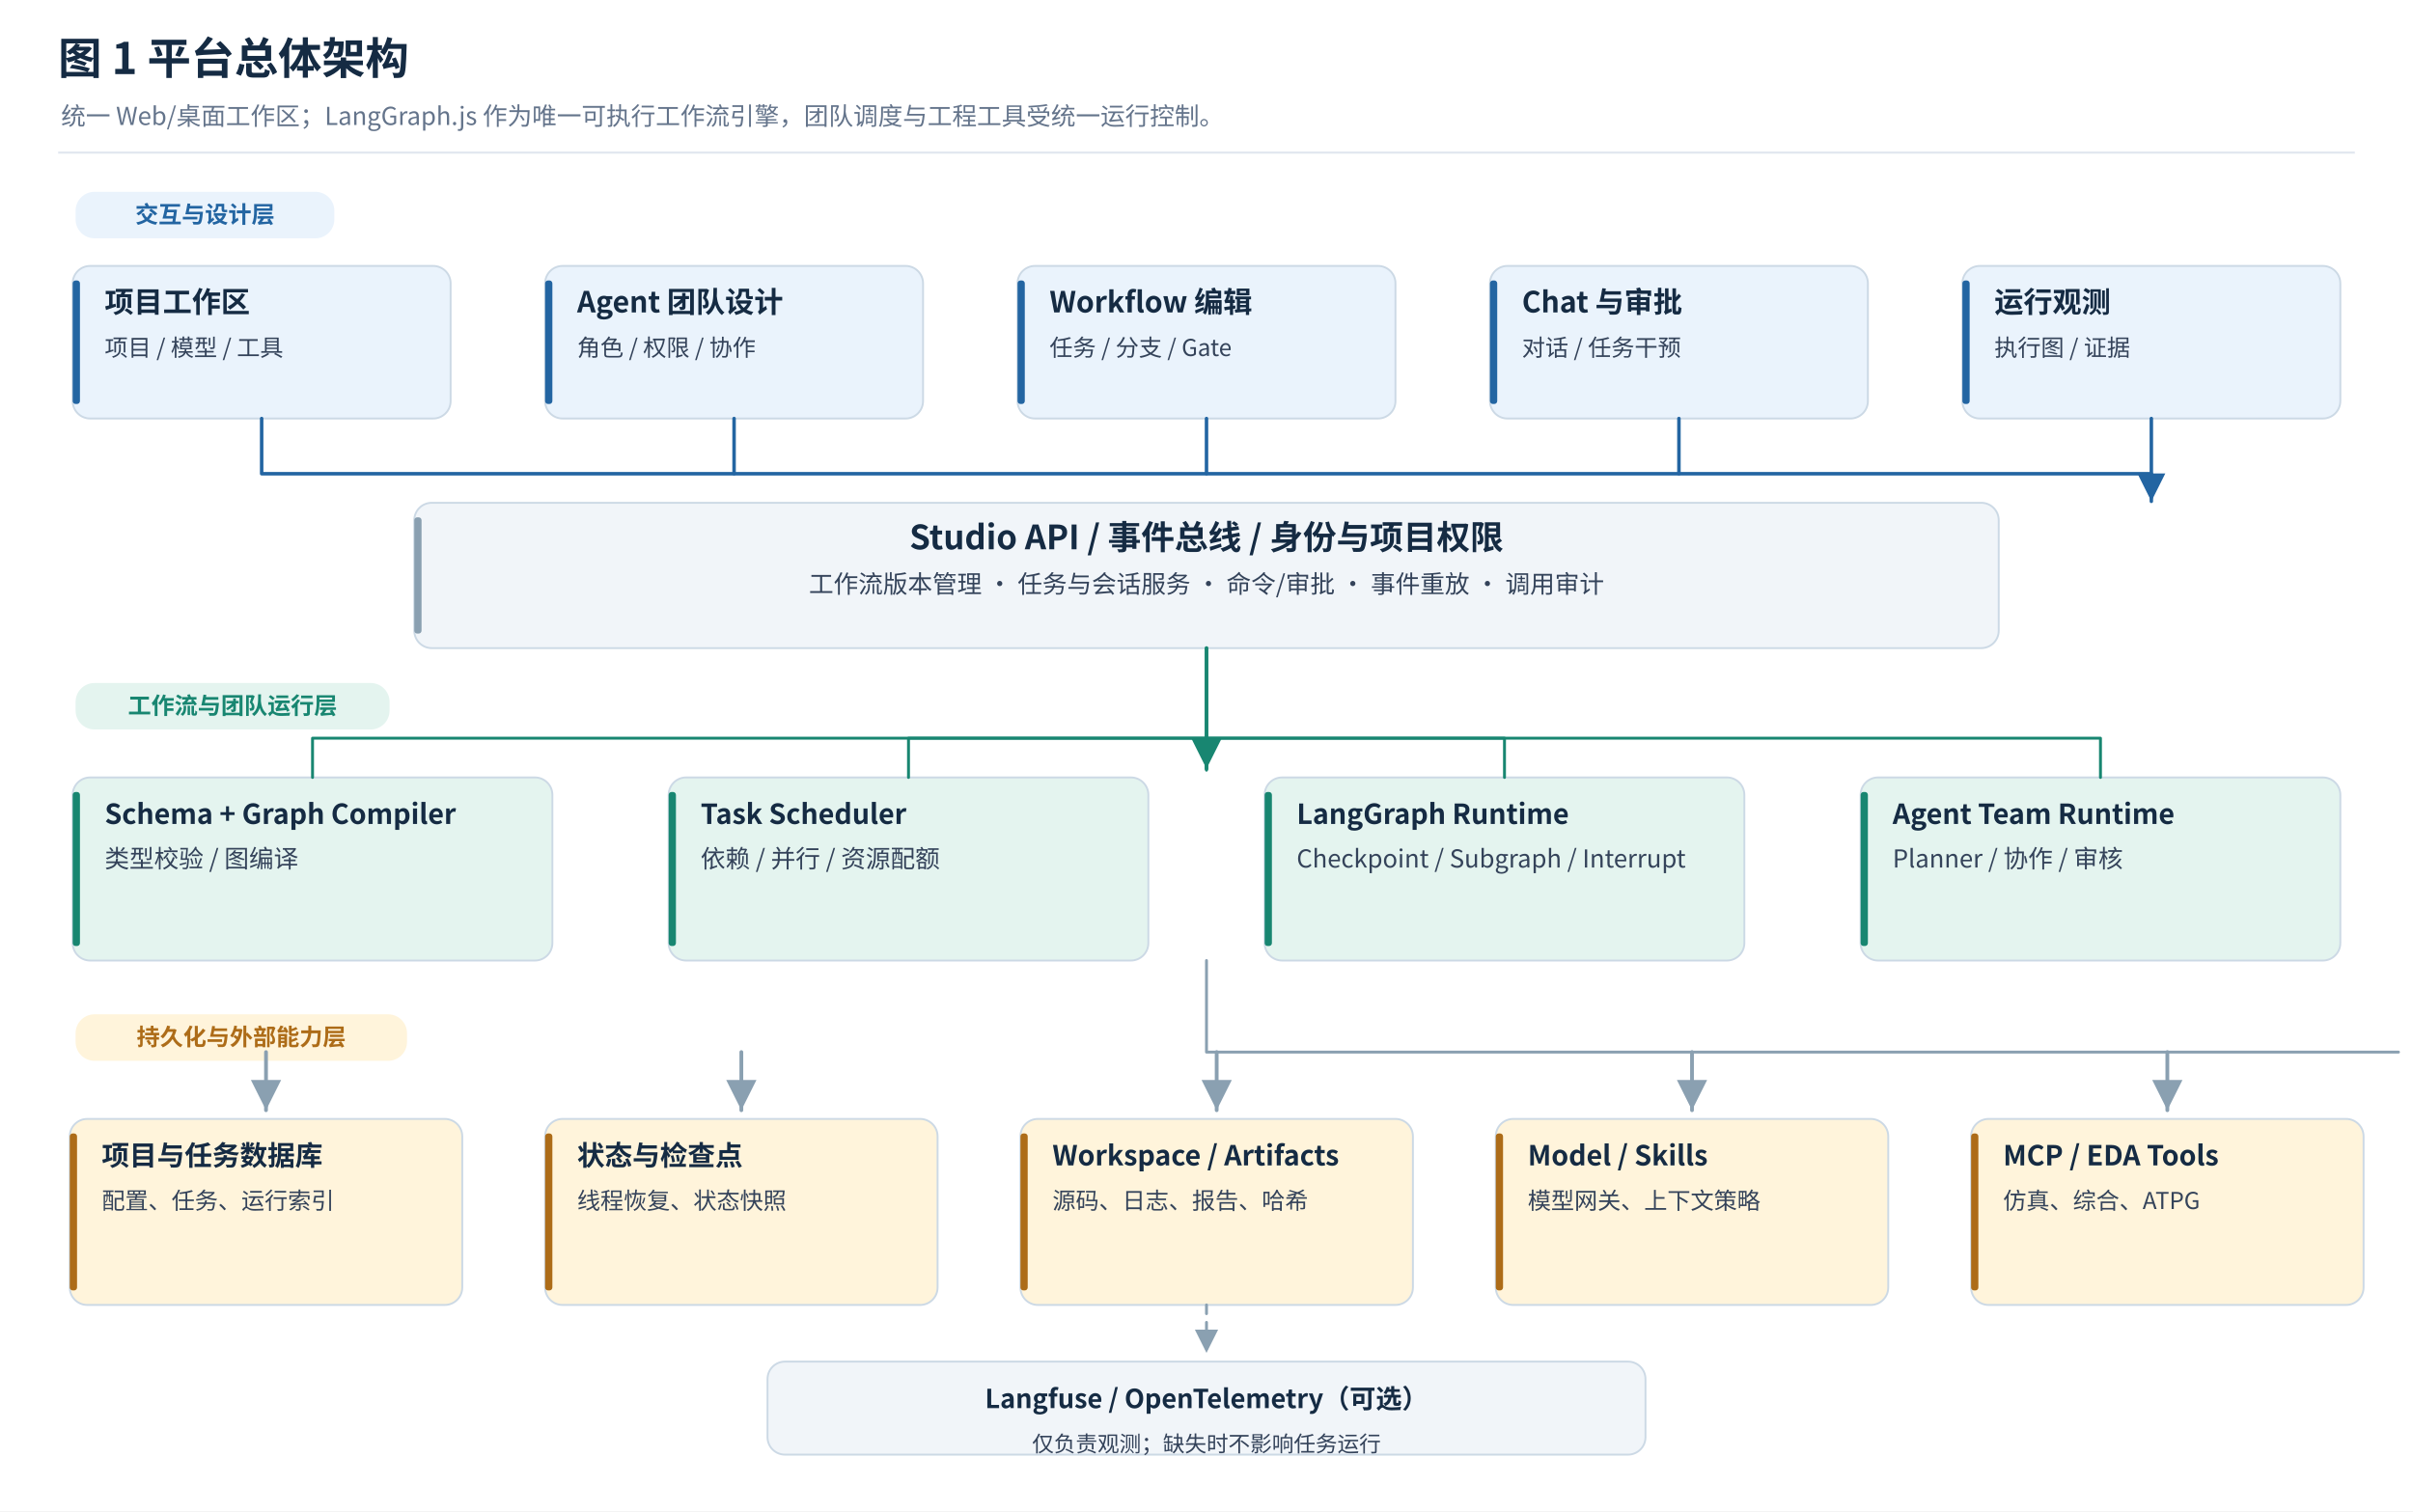
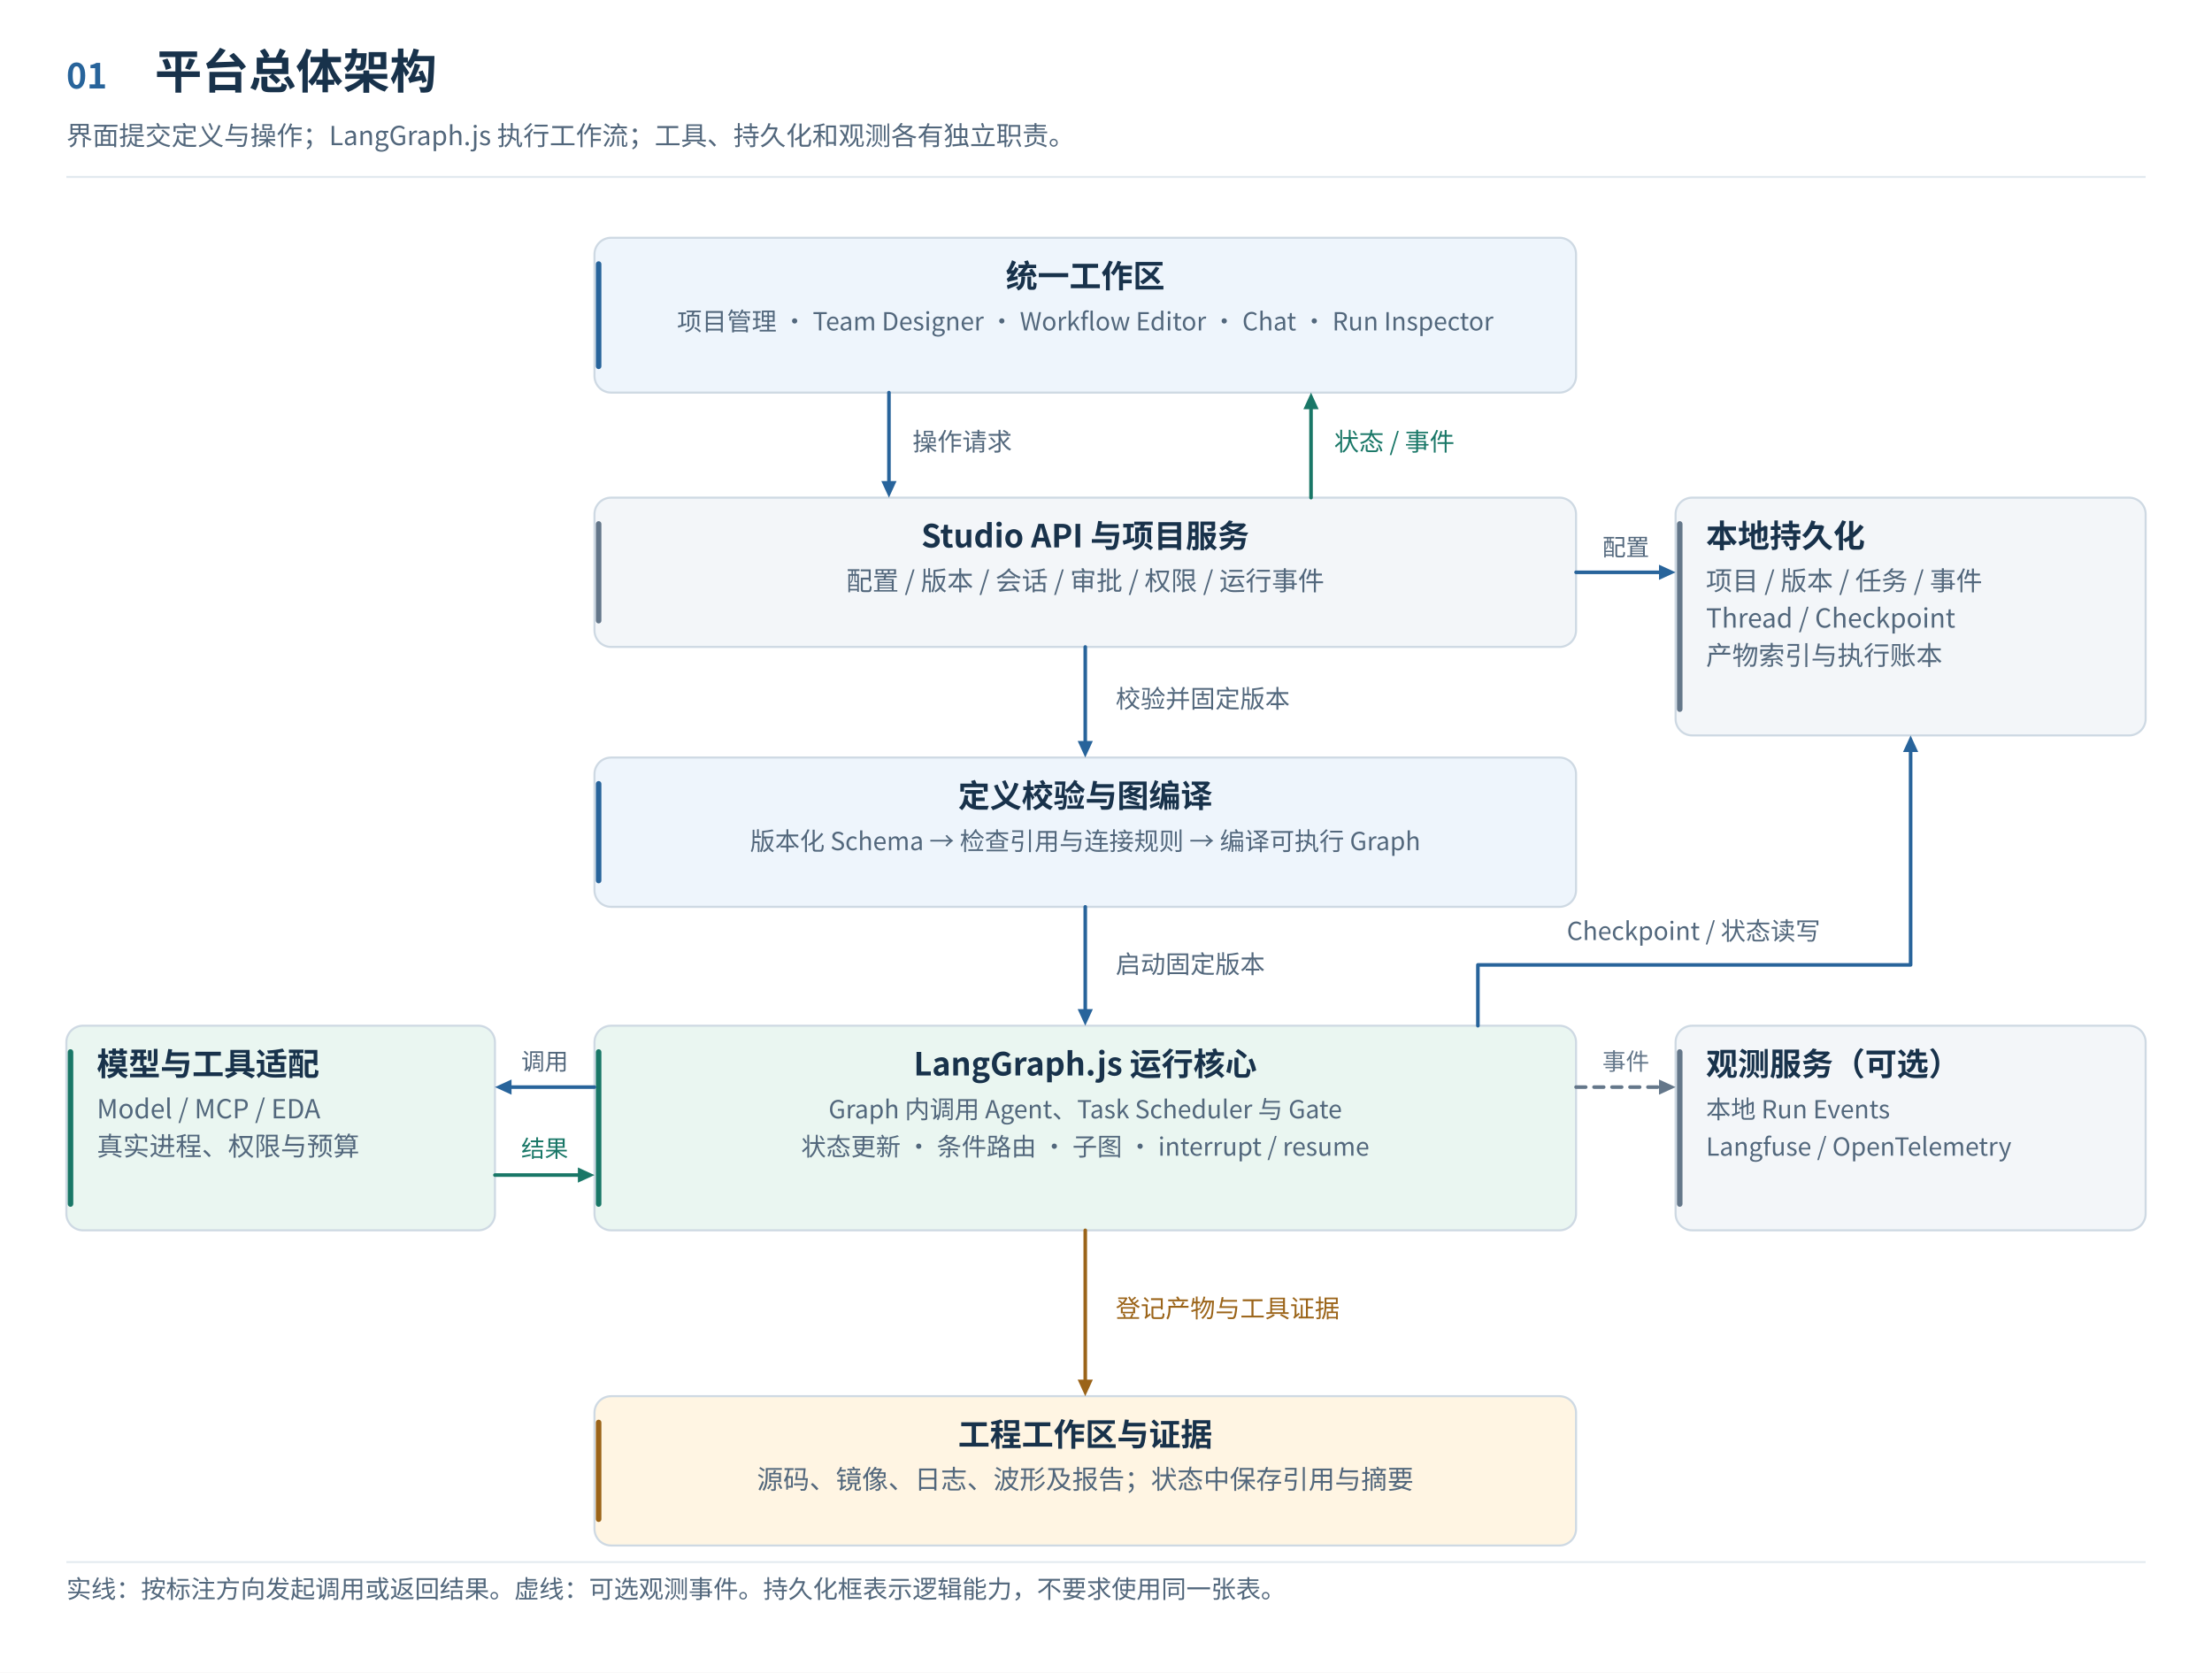
- <svg xmlns="http://www.w3.org/2000/svg" baseProfile="full" height="1040px" version="1.1" viewBox="0 0 1660 1040" width="1660px">
-   <defs>
-     <marker id="01_总体架构_svg_gray" markerHeight="8" markerWidth="9" orient="auto" refX="8" refY="4">
-       <path d="M0,0 L8,4 L0,8 Z" fill="#8AA0B1" />
-     </marker>
-     <marker id="01_总体架构_svg_blue" markerHeight="8" markerWidth="9" orient="auto" refX="8" refY="4">
-       <path d="M0,0 L8,4 L0,8 Z" fill="#2365A2" />
-     </marker>
-     <marker id="01_总体架构_svg_teal" markerHeight="8" markerWidth="9" orient="auto" refX="8" refY="4">
-       <path d="M0,0 L8,4 L0,8 Z" fill="#188671" />
-     </marker>
-     <marker id="01_总体架构_svg_amber" markerHeight="8" markerWidth="9" orient="auto" refX="8" refY="4">
-       <path d="M0,0 L8,4 L0,8 Z" fill="#AD6C18" />
-     </marker>
-     <marker id="01_总体架构_svg_red" markerHeight="8" markerWidth="9" orient="auto" refX="8" refY="4">
-       <path d="M0,0 L8,4 L0,8 Z" fill="#B74D53" />
-     </marker>
-   </defs>
-   <rect fill="#FFFFFF" height="1040" width="1660" x="0" y="0" />
-   <text fill="#152B43" font-family="'Noto Sans CJK SC', 'Microsoft YaHei', sans-serif" font-size="30" font-weight="bold" x="40" y="51">图 1  平台总体架构</text>
-   <text fill="#64748B" font-family="'Noto Sans CJK SC', 'Microsoft YaHei', sans-serif" font-size="17" x="42" y="86">统一 Web/桌面工作区；LangGraph.js 作为唯一可执行工作流引擎，团队调度与工程工具受统一运行控制。</text>
-   <line stroke="#E2E8F0" stroke-width="1.5" x1="40" x2="1620" y1="105" y2="105" />
-   <rect fill="#EAF3FC" height="32" rx="13" width="178" x="52" y="132" />
-   <text fill="#2365A2" font-family="'Noto Sans CJK SC', 'Microsoft YaHei', sans-serif" font-size="16" font-weight="bold" text-anchor="middle" x="141.0" y="153.333">交互与设计层</text>
-   <rect fill="#EAF3FC" height="105" rx="12" stroke="#CCD9E5" stroke-width="1.3" width="260" x="50" y="183" />
-   <rect fill="#2365A2" height="85" rx="2" width="5" x="50" y="193" />
-   <text fill="#152B43" font-family="'Noto Sans CJK SC', 'Microsoft YaHei', sans-serif" font-size="20" font-weight="bold" x="72" y="215">项目工作区</text>
-   <text fill="#34435A" font-family="'Noto Sans CJK SC', 'Microsoft YaHei', sans-serif" font-size="16" font-weight="normal" x="72" y="245">项目 / 模型 / 工具</text>
-   <rect fill="#EAF3FC" height="105" rx="12" stroke="#CCD9E5" stroke-width="1.3" width="260" x="375" y="183" />
-   <rect fill="#2365A2" height="85" rx="2" width="5" x="375" y="193" />
-   <text fill="#152B43" font-family="'Noto Sans CJK SC', 'Microsoft YaHei', sans-serif" font-size="20" font-weight="bold" x="397" y="215">Agent 团队设计</text>
-   <text fill="#34435A" font-family="'Noto Sans CJK SC', 'Microsoft YaHei', sans-serif" font-size="16" font-weight="normal" x="397" y="245">角色 / 权限 / 协作</text>
-   <rect fill="#EAF3FC" height="105" rx="12" stroke="#CCD9E5" stroke-width="1.3" width="260" x="700" y="183" />
-   <rect fill="#2365A2" height="85" rx="2" width="5" x="700" y="193" />
-   <text fill="#152B43" font-family="'Noto Sans CJK SC', 'Microsoft YaHei', sans-serif" font-size="20" font-weight="bold" x="722" y="215">Workflow 编辑</text>
-   <text fill="#34435A" font-family="'Noto Sans CJK SC', 'Microsoft YaHei', sans-serif" font-size="16" font-weight="normal" x="722" y="245">任务 / 分支 / Gate</text>
-   <rect fill="#EAF3FC" height="105" rx="12" stroke="#CCD9E5" stroke-width="1.3" width="260" x="1025" y="183" />
-   <rect fill="#2365A2" height="85" rx="2" width="5" x="1025" y="193" />
-   <text fill="#152B43" font-family="'Noto Sans CJK SC', 'Microsoft YaHei', sans-serif" font-size="20" font-weight="bold" x="1047" y="215">Chat 与审批</text>
-   <text fill="#34435A" font-family="'Noto Sans CJK SC', 'Microsoft YaHei', sans-serif" font-size="16" font-weight="normal" x="1047" y="245">对话 / 任务干预</text>
-   <rect fill="#EAF3FC" height="105" rx="12" stroke="#CCD9E5" stroke-width="1.3" width="260" x="1350" y="183" />
-   <rect fill="#2365A2" height="85" rx="2" width="5" x="1350" y="193" />
-   <text fill="#152B43" font-family="'Noto Sans CJK SC', 'Microsoft YaHei', sans-serif" font-size="20" font-weight="bold" x="1372" y="215">运行观测</text>
-   <text fill="#34435A" font-family="'Noto Sans CJK SC', 'Microsoft YaHei', sans-serif" font-size="16" font-weight="normal" x="1372" y="245">执行图 / 证据</text>
-   <path d="M180 288 V326 H1480 V345" fill="none" marker-end="url(#01_总体架构_svg_blue)" opacity="1" stroke="#2365A2" stroke-linecap="round" stroke-linejoin="round" stroke-width="2.4" />
-   <path d="M505 288 V326" fill="none" opacity="1" stroke="#2365A2" stroke-linecap="round" stroke-linejoin="round" stroke-width="2.4" />
-   <path d="M830 288 V326" fill="none" opacity="1" stroke="#2365A2" stroke-linecap="round" stroke-linejoin="round" stroke-width="2.4" />
-   <path d="M1155 288 V326" fill="none" opacity="1" stroke="#2365A2" stroke-linecap="round" stroke-linejoin="round" stroke-width="2.4" />
-   <path d="M1480 288 V326" fill="none" opacity="1" stroke="#2365A2" stroke-linecap="round" stroke-linejoin="round" stroke-width="2.4" />
-   <rect fill="#F1F5F9" height="100" rx="12" stroke="#CCD9E5" stroke-width="1.3" width="1090" x="285" y="346" />
-   <rect fill="#8AA0B1" height="80" rx="2" width="5" x="285" y="356" />
-   <text fill="#152B43" font-family="'Noto Sans CJK SC', 'Microsoft YaHei', sans-serif" font-size="23" font-weight="bold" text-anchor="middle" x="830.0" y="378">Studio API / 事件总线 / 身份与项目权限</text>
-   <text fill="#34435A" font-family="'Noto Sans CJK SC', 'Microsoft YaHei', sans-serif" font-size="17" font-weight="normal" text-anchor="middle" x="830.0" y="408">工作流版本管理 · 任务与会话服务 · 命令/审批 · 事件重放 · 调用审计</text>
-   <rect fill="#E4F4EF" height="32" rx="13" width="216" x="52" y="470" />
-   <text fill="#188671" font-family="'Noto Sans CJK SC', 'Microsoft YaHei', sans-serif" font-size="16" font-weight="bold" text-anchor="middle" x="160.0" y="491.333">工作流与团队运行层</text>
-   <path d="M830,446 L830,529" fill="none" marker-end="url(#01_总体架构_svg_teal)" opacity="1" stroke="#188671" stroke-linecap="round" stroke-linejoin="round" stroke-width="2.6" />
-   <rect fill="#E4F4EF" height="126" rx="12" stroke="#CCD9E5" stroke-width="1.3" width="330" x="50" y="535" />
-   <rect fill="#188671" height="106" rx="2" width="5" x="50" y="545" />
-   <text fill="#152B43" font-family="'Noto Sans CJK SC', 'Microsoft YaHei', sans-serif" font-size="19" font-weight="bold" x="72" y="567">Schema + Graph Compiler</text>
-   <text fill="#34435A" font-family="'Noto Sans CJK SC', 'Microsoft YaHei', sans-serif" font-size="17" font-weight="normal" x="72" y="597">类型校验 / 图编译</text>
-   <rect fill="#E4F4EF" height="126" rx="12" stroke="#CCD9E5" stroke-width="1.3" width="330" x="460" y="535" />
-   <rect fill="#188671" height="106" rx="2" width="5" x="460" y="545" />
-   <text fill="#152B43" font-family="'Noto Sans CJK SC', 'Microsoft YaHei', sans-serif" font-size="19" font-weight="bold" x="482" y="567">Task Scheduler</text>
-   <text fill="#34435A" font-family="'Noto Sans CJK SC', 'Microsoft YaHei', sans-serif" font-size="17" font-weight="normal" x="482" y="597">依赖 / 并行 / 资源配额</text>
-   <rect fill="#E4F4EF" height="126" rx="12" stroke="#CCD9E5" stroke-width="1.3" width="330" x="870" y="535" />
-   <rect fill="#188671" height="106" rx="2" width="5" x="870" y="545" />
-   <text fill="#152B43" font-family="'Noto Sans CJK SC', 'Microsoft YaHei', sans-serif" font-size="19" font-weight="bold" x="892" y="567">LangGraph Runtime</text>
-   <text fill="#34435A" font-family="'Noto Sans CJK SC', 'Microsoft YaHei', sans-serif" font-size="17" font-weight="normal" x="892" y="597">Checkpoint / Subgraph / Interrupt</text>
-   <rect fill="#E4F4EF" height="126" rx="12" stroke="#CCD9E5" stroke-width="1.3" width="330" x="1280" y="535" />
-   <rect fill="#188671" height="106" rx="2" width="5" x="1280" y="545" />
-   <text fill="#152B43" font-family="'Noto Sans CJK SC', 'Microsoft YaHei', sans-serif" font-size="19" font-weight="bold" x="1302" y="567">Agent Team Runtime</text>
-   <text fill="#34435A" font-family="'Noto Sans CJK SC', 'Microsoft YaHei', sans-serif" font-size="17" font-weight="normal" x="1302" y="597">Planner / 协作 / 审核</text>
-   <path d="M830 530 V508 H215 V535" fill="none" opacity="1" stroke="#188671" stroke-linecap="round" stroke-linejoin="round" stroke-width="2" />
-   <path d="M830 508 H625 V535" fill="none" opacity="1" stroke="#188671" stroke-linecap="round" stroke-linejoin="round" stroke-width="2" />
-   <path d="M830 508 H1035 V535" fill="none" opacity="1" stroke="#188671" stroke-linecap="round" stroke-linejoin="round" stroke-width="2" />
-   <path d="M830 508 H1445 V535" fill="none" opacity="1" stroke="#188671" stroke-linecap="round" stroke-linejoin="round" stroke-width="2" />
-   <rect fill="#FFF4DB" height="32" rx="13" width="228" x="52" y="698" />
-   <text fill="#AD6C18" font-family="'Noto Sans CJK SC', 'Microsoft YaHei', sans-serif" font-size="16" font-weight="bold" text-anchor="middle" x="166.0" y="719.333">持久化与外部能力层</text>
-   <path d="M830 661 V724 H1650" fill="none" opacity="1" stroke="#8AA0B1" stroke-linecap="round" stroke-linejoin="round" stroke-width="2" />
-   <rect fill="#FFF4DB" height="128" rx="12" stroke="#CCD9E5" stroke-width="1.3" width="270" x="48" y="770" />
-   <rect fill="#AD6C18" height="108" rx="2" width="5" x="48" y="780" />
-   <text fill="#152B43" font-family="'Noto Sans CJK SC', 'Microsoft YaHei', sans-serif" font-size="19" font-weight="bold" x="70" y="802">项目与任务数据库</text>
-   <text fill="#34435A" font-family="'Noto Sans CJK SC', 'Microsoft YaHei', sans-serif" font-size="16" font-weight="normal" x="70" y="832">配置、任务、运行索引</text>
-   <path d="M183,724 L183,764" fill="none" marker-end="url(#01_总体架构_svg_gray)" opacity="1" stroke="#8AA0B1" stroke-linecap="round" stroke-linejoin="round" stroke-width="2.6" />
-   <rect fill="#FFF4DB" height="128" rx="12" stroke="#CCD9E5" stroke-width="1.3" width="270" x="375" y="770" />
-   <rect fill="#AD6C18" height="108" rx="2" width="5" x="375" y="780" />
-   <text fill="#152B43" font-family="'Noto Sans CJK SC', 'Microsoft YaHei', sans-serif" font-size="19" font-weight="bold" x="397" y="802">状态与检查点</text>
-   <text fill="#34435A" font-family="'Noto Sans CJK SC', 'Microsoft YaHei', sans-serif" font-size="16" font-weight="normal" x="397" y="832">线程恢复、状态快照</text>
-   <path d="M510,724 L510,764" fill="none" marker-end="url(#01_总体架构_svg_gray)" opacity="1" stroke="#8AA0B1" stroke-linecap="round" stroke-linejoin="round" stroke-width="2.6" />
-   <rect fill="#FFF4DB" height="128" rx="12" stroke="#CCD9E5" stroke-width="1.3" width="270" x="702" y="770" />
-   <rect fill="#AD6C18" height="108" rx="2" width="5" x="702" y="780" />
-   <text fill="#152B43" font-family="'Noto Sans CJK SC', 'Microsoft YaHei', sans-serif" font-size="19" font-weight="bold" x="724" y="802">Workspace / Artifacts</text>
-   <text fill="#34435A" font-family="'Noto Sans CJK SC', 'Microsoft YaHei', sans-serif" font-size="16" font-weight="normal" x="724" y="832">源码、日志、报告、哈希</text>
-   <path d="M837,724 L837,764" fill="none" marker-end="url(#01_总体架构_svg_gray)" opacity="1" stroke="#8AA0B1" stroke-linecap="round" stroke-linejoin="round" stroke-width="2.6" />
-   <rect fill="#FFF4DB" height="128" rx="12" stroke="#CCD9E5" stroke-width="1.3" width="270" x="1029" y="770" />
-   <rect fill="#AD6C18" height="108" rx="2" width="5" x="1029" y="780" />
-   <text fill="#152B43" font-family="'Noto Sans CJK SC', 'Microsoft YaHei', sans-serif" font-size="19" font-weight="bold" x="1051" y="802">Model / Skills</text>
-   <text fill="#34435A" font-family="'Noto Sans CJK SC', 'Microsoft YaHei', sans-serif" font-size="16" font-weight="normal" x="1051" y="832">模型网关、上下文策略</text>
-   <path d="M1164,724 L1164,764" fill="none" marker-end="url(#01_总体架构_svg_gray)" opacity="1" stroke="#8AA0B1" stroke-linecap="round" stroke-linejoin="round" stroke-width="2.6" />
-   <rect fill="#FFF4DB" height="128" rx="12" stroke="#CCD9E5" stroke-width="1.3" width="270" x="1356" y="770" />
-   <rect fill="#AD6C18" height="108" rx="2" width="5" x="1356" y="780" />
-   <text fill="#152B43" font-family="'Noto Sans CJK SC', 'Microsoft YaHei', sans-serif" font-size="19" font-weight="bold" x="1378" y="802">MCP / EDA Tools</text>
-   <text fill="#34435A" font-family="'Noto Sans CJK SC', 'Microsoft YaHei', sans-serif" font-size="16" font-weight="normal" x="1378" y="832">仿真、综合、ATPG</text>
-   <path d="M1491,724 L1491,764" fill="none" marker-end="url(#01_总体架构_svg_gray)" opacity="1" stroke="#8AA0B1" stroke-linecap="round" stroke-linejoin="round" stroke-width="2.6" />
-   <rect fill="#F1F5F9" height="64" rx="12" stroke="#CCD9E5" stroke-width="1.3" width="604" x="528" y="937" />
-   <text fill="#152B43" font-family="'Noto Sans CJK SC', 'Microsoft YaHei', sans-serif" font-size="18" font-weight="bold" text-anchor="middle" x="830.0" y="969">Langfuse / OpenTelemetry（可选）</text>
-   <text fill="#34435A" font-family="'Noto Sans CJK SC', 'Microsoft YaHei', sans-serif" font-size="15" font-weight="normal" text-anchor="middle" x="830.0" y="999">仅负责观测；缺失时不影响任务运行</text>
-   <path d="M830 898 V931" fill="none" marker-end="url(#01_总体架构_svg_gray)" opacity="1" stroke="#8AA0B1" stroke-dasharray="6,6" stroke-linecap="round" stroke-linejoin="round" stroke-width="2" />
+ <svg xmlns="http://www.w3.org/2000/svg" width="1600" height="1210" viewBox="0 0 1600 1210" role="img" aria-labelledby="title description">
+   <g id="background">
+     <rect x="0" y="0" width="1600" height="1210" rx="0" fill="#FFFFFF" stroke="none" stroke-width="1.4" />
+     <line x1="48" y1="128" x2="1552" y2="128" stroke="#E2E9EF" stroke-width="1.5" />
+     <line x1="48" y1="1130" x2="1552" y2="1130" stroke="#E2E9EF" stroke-width="1.3" />
+   </g>
+   <g id="nodes">
+     <g id="ui">
+       <rect x="430" y="172" width="710" height="112" rx="12" fill="#EEF5FC" stroke="#CED9E3" stroke-width="1.5" />
+       <rect x="431" y="189" width="4" height="78" rx="2" fill="#28649B" stroke="none" />
+     </g>
+     <g id="api">
+       <rect x="430" y="360" width="710" height="108" rx="12" fill="#F3F6F9" stroke="#CED9E3" stroke-width="1.5" />
+       <rect x="431" y="377" width="4" height="74" rx="2" fill="#64778A" stroke="none" />
+     </g>
+     <g id="compiler">
+       <rect x="430" y="548" width="710" height="108" rx="12" fill="#EEF5FC" stroke="#CED9E3" stroke-width="1.5" />
+       <rect x="431" y="565" width="4" height="74" rx="2" fill="#28649B" stroke="none" />
+     </g>
+     <g id="runtime">
+       <rect x="430" y="742" width="710" height="148" rx="12" fill="#EAF6F1" stroke="#CED9E3" stroke-width="1.5" />
+       <rect x="431" y="759" width="4" height="114" rx="2" fill="#197767" stroke="none" />
+     </g>
+     <g id="tools">
+       <rect x="48" y="742" width="310" height="148" rx="12" fill="#EAF6F1" stroke="#CED9E3" stroke-width="1.5" />
+       <rect x="49" y="759" width="4" height="114" rx="2" fill="#197767" stroke="none" />
+     </g>
+     <g id="storage">
+       <rect x="1212" y="360" width="340" height="172" rx="12" fill="#F3F6F9" stroke="#CED9E3" stroke-width="1.5" />
+       <rect x="1213" y="377" width="4" height="138" rx="2" fill="#64778A" stroke="none" />
+     </g>
+     <g id="observability">
+       <rect x="1212" y="742" width="340" height="148" rx="12" fill="#F3F6F9" stroke="#CED9E3" stroke-width="1.5" />
+       <rect x="1213" y="759" width="4" height="114" rx="2" fill="#64778A" stroke="none" />
+     </g>
+     <g id="workspace">
+       <rect x="430" y="1010" width="710" height="108" rx="12" fill="#FFF5E3" stroke="#CED9E3" stroke-width="1.5" />
+       <rect x="431" y="1027" width="4" height="74" rx="2" fill="#9B6419" stroke="none" />
+     </g>
+   </g>
+   <g id="connections">
+     <g id="e01" data-source="ui" data-target="api">
+       <polyline points="643,284 643,348" fill="none" stroke="#28649B" stroke-width="2.6" stroke-linejoin="round" stroke-linecap="round" />
+       <polygon points="643,360 637.5,348 648.5,348" fill="#28649B" />
+     </g>
+     <g id="e02" data-source="api" data-target="ui">
+       <polyline points="948.3,360 948.3,296" fill="none" stroke="#197767" stroke-width="2.6" stroke-linejoin="round" stroke-linecap="round" />
+       <polygon points="948.3,284 953.8,296 942.8,296" fill="#197767" />
+     </g>
+     <g id="e03" data-source="api" data-target="compiler">
+       <polyline points="785,468 785,536" fill="none" stroke="#28649B" stroke-width="2.6" stroke-linejoin="round" stroke-linecap="round" />
+       <polygon points="785,548 779.5,536 790.5,536" fill="#28649B" />
+     </g>
+     <g id="e04" data-source="compiler" data-target="runtime">
+       <polyline points="785,656 785,730" fill="none" stroke="#28649B" stroke-width="2.6" stroke-linejoin="round" stroke-linecap="round" />
+       <polygon points="785,742 779.5,730 790.5,730" fill="#28649B" />
+     </g>
+     <g id="e05" data-source="runtime" data-target="tools">
+       <polyline points="430,786.4 370,786.4" fill="none" stroke="#28649B" stroke-width="2.6" stroke-linejoin="round" stroke-linecap="round" />
+       <polygon points="358,786.4 370,780.9 370,791.9" fill="#28649B" />
+     </g>
+     <g id="e06" data-source="tools" data-target="runtime">
+       <polyline points="358,850.04 418,850.04" fill="none" stroke="#197767" stroke-width="2.6" stroke-linejoin="round" stroke-linecap="round" />
+       <polygon points="430,850.04 418,855.54 418,844.54" fill="#197767" />
+     </g>
+     <g id="e07" data-source="api" data-target="storage">
+       <polyline points="1140,414 1200,414" fill="none" stroke="#28649B" stroke-width="2.6" stroke-linejoin="round" stroke-linecap="round" />
+       <polygon points="1212,414 1200,419.5 1200,408.5" fill="#28649B" />
+     </g>
+     <g id="e08" data-source="runtime" data-target="storage">
+       <polyline points="1069,742 1069,698 1382,698 1382,544" fill="none" stroke="#28649B" stroke-width="2.6" stroke-linejoin="round" stroke-linecap="round" />
+       <polygon points="1382,532 1387.5,544 1376.5,544" fill="#28649B" />
+     </g>
+     <g id="e09" data-source="runtime" data-target="observability">
+       <polyline points="1140,786.4 1200,786.4" fill="none" stroke="#64778A" stroke-width="2.6" stroke-linejoin="round" stroke-linecap="round" stroke-dasharray="7 6" />
+       <polygon points="1212,786.4 1200,791.9 1200,780.9" fill="#64778A" />
+     </g>
+     <g id="e10" data-source="runtime" data-target="workspace">
+       <polyline points="785,890 785,998" fill="none" stroke="#9B6419" stroke-width="2.6" stroke-linejoin="round" stroke-linecap="round" />
+       <polygon points="785,1010 779.5,998 790.5,998" fill="#9B6419" />
+     </g>
+   </g>
+   <g id="labels" font-family="Noto Sans CJK SC, Microsoft YaHei, PingFang SC, sans-serif">
+     <text x="48" y="64" font-size="25" fill="#28649B" font-weight="700" text-anchor="start">01</text>
+     <text x="112" y="64" font-size="34" fill="#18324B" font-weight="700" text-anchor="start">平台总体架构</text>
+     <text x="48" y="105" font-size="19" fill="#52677C" font-weight="400" text-anchor="start">界面提交定义与操作；LangGraph.js 执行工作流；工具、持久化和观测各有独立职责。</text>
+     <text x="785.0" y="208" font-size="23" fill="#18324B" font-weight="700" text-anchor="middle">统一工作区</text>
+     <text x="785.0" y="239" font-size="18" fill="#52677C" font-weight="400" text-anchor="middle">项目管理 · Team Designer · Workflow Editor · Chat · Run Inspector</text>
+     <text x="785.0" y="396" font-size="23" fill="#18324B" font-weight="700" text-anchor="middle">Studio API 与项目服务</text>
+     <text x="785.0" y="427" font-size="19" fill="#52677C" font-weight="400" text-anchor="middle">配置 / 版本 / 会话 / 审批 / 权限 / 运行事件</text>
+     <text x="785.0" y="584" font-size="23" fill="#18324B" font-weight="700" text-anchor="middle">定义校验与图编译</text>
+     <text x="785.0" y="615" font-size="18" fill="#52677C" font-weight="400" text-anchor="middle">版本化 Schema → 检查引用与连接规则 → 编译可执行 Graph</text>
+     <text x="785.0" y="778" font-size="23" fill="#18324B" font-weight="700" text-anchor="middle">LangGraph.js 运行核心</text>
+     <text x="785.0" y="809" font-size="18" fill="#52677C" font-weight="400" text-anchor="middle">Graph 内调用 Agent、Task Scheduler 与 Gate</text>
+     <text x="785.0" y="836" font-size="18" fill="#52677C" font-weight="400" text-anchor="middle">状态更新 · 条件路由 · 子图 · interrupt / resume</text>
+     <text x="70" y="778" font-size="23" fill="#18324B" font-weight="700" text-anchor="start">模型与工具适配</text>
+     <text x="70" y="809" font-size="19" fill="#52677C" font-weight="400" text-anchor="start">Model / MCP / EDA</text>
+     <text x="70" y="836" font-size="19" fill="#52677C" font-weight="400" text-anchor="start">真实进程、权限与预算</text>
+     <text x="1234" y="396" font-size="23" fill="#18324B" font-weight="700" text-anchor="start">本地持久化</text>
+     <text x="1234" y="427" font-size="19" fill="#52677C" font-weight="400" text-anchor="start">项目 / 版本 / 任务 / 事件</text>
+     <text x="1234" y="454" font-size="19" fill="#52677C" font-weight="400" text-anchor="start">Thread / Checkpoint</text>
+     <text x="1234" y="481" font-size="19" fill="#52677C" font-weight="400" text-anchor="start">产物索引与执行账本</text>
+     <text x="1234" y="778" font-size="23" fill="#18324B" font-weight="700" text-anchor="start">观测服务（可选）</text>
+     <text x="1234" y="809" font-size="18" fill="#52677C" font-weight="400" text-anchor="start">本地 Run Events</text>
+     <text x="1234" y="836" font-size="18" fill="#52677C" font-weight="400" text-anchor="start">Langfuse / OpenTelemetry</text>
+     <text x="785.0" y="1046" font-size="23" fill="#18324B" font-weight="700" text-anchor="middle">工程工作区与证据</text>
+     <text x="785.0" y="1077" font-size="19" fill="#52677C" font-weight="400" text-anchor="middle">源码、镜像、日志、波形及报告；状态中保存引用与摘要</text>
+     <text x="660" y="326" font-size="18" fill="#52677C" font-weight="400" text-anchor="start">操作请求</text>
+     <text x="965" y="326" font-size="18" fill="#197767" font-weight="400" text-anchor="start">状态 / 事件</text>
+     <text x="807" y="512" font-size="18" fill="#52677C" font-weight="400" text-anchor="start">校验并固定版本</text>
+     <text x="807" y="704" font-size="18" fill="#52677C" font-weight="400" text-anchor="start">启动固定版本</text>
+     <text x="394" y="774" font-size="17" fill="#52677C" font-weight="400" text-anchor="middle">调用</text>
+     <text x="394" y="837" font-size="17" fill="#197767" font-weight="400" text-anchor="middle">结果</text>
+     <text x="1176" y="402" font-size="17" fill="#52677C" font-weight="400" text-anchor="middle">配置</text>
+     <text x="1225" y="680" font-size="18" fill="#52677C" font-weight="400" text-anchor="middle">Checkpoint / 状态读写</text>
+     <text x="1176" y="774" font-size="17" fill="#64778A" font-weight="400" text-anchor="middle">事件</text>
+     <text x="807" y="953" font-size="18" fill="#9B6419" font-weight="400" text-anchor="start">登记产物与工具证据</text>
+     <text x="48" y="1156" font-size="18" fill="#52677C" font-weight="400" text-anchor="start">实线：按标注方向发起调用或返回结果。虚线：可选观测事件。持久化框表示逻辑能力，不要求使用同一张表。</text>
+   </g>
</svg>
